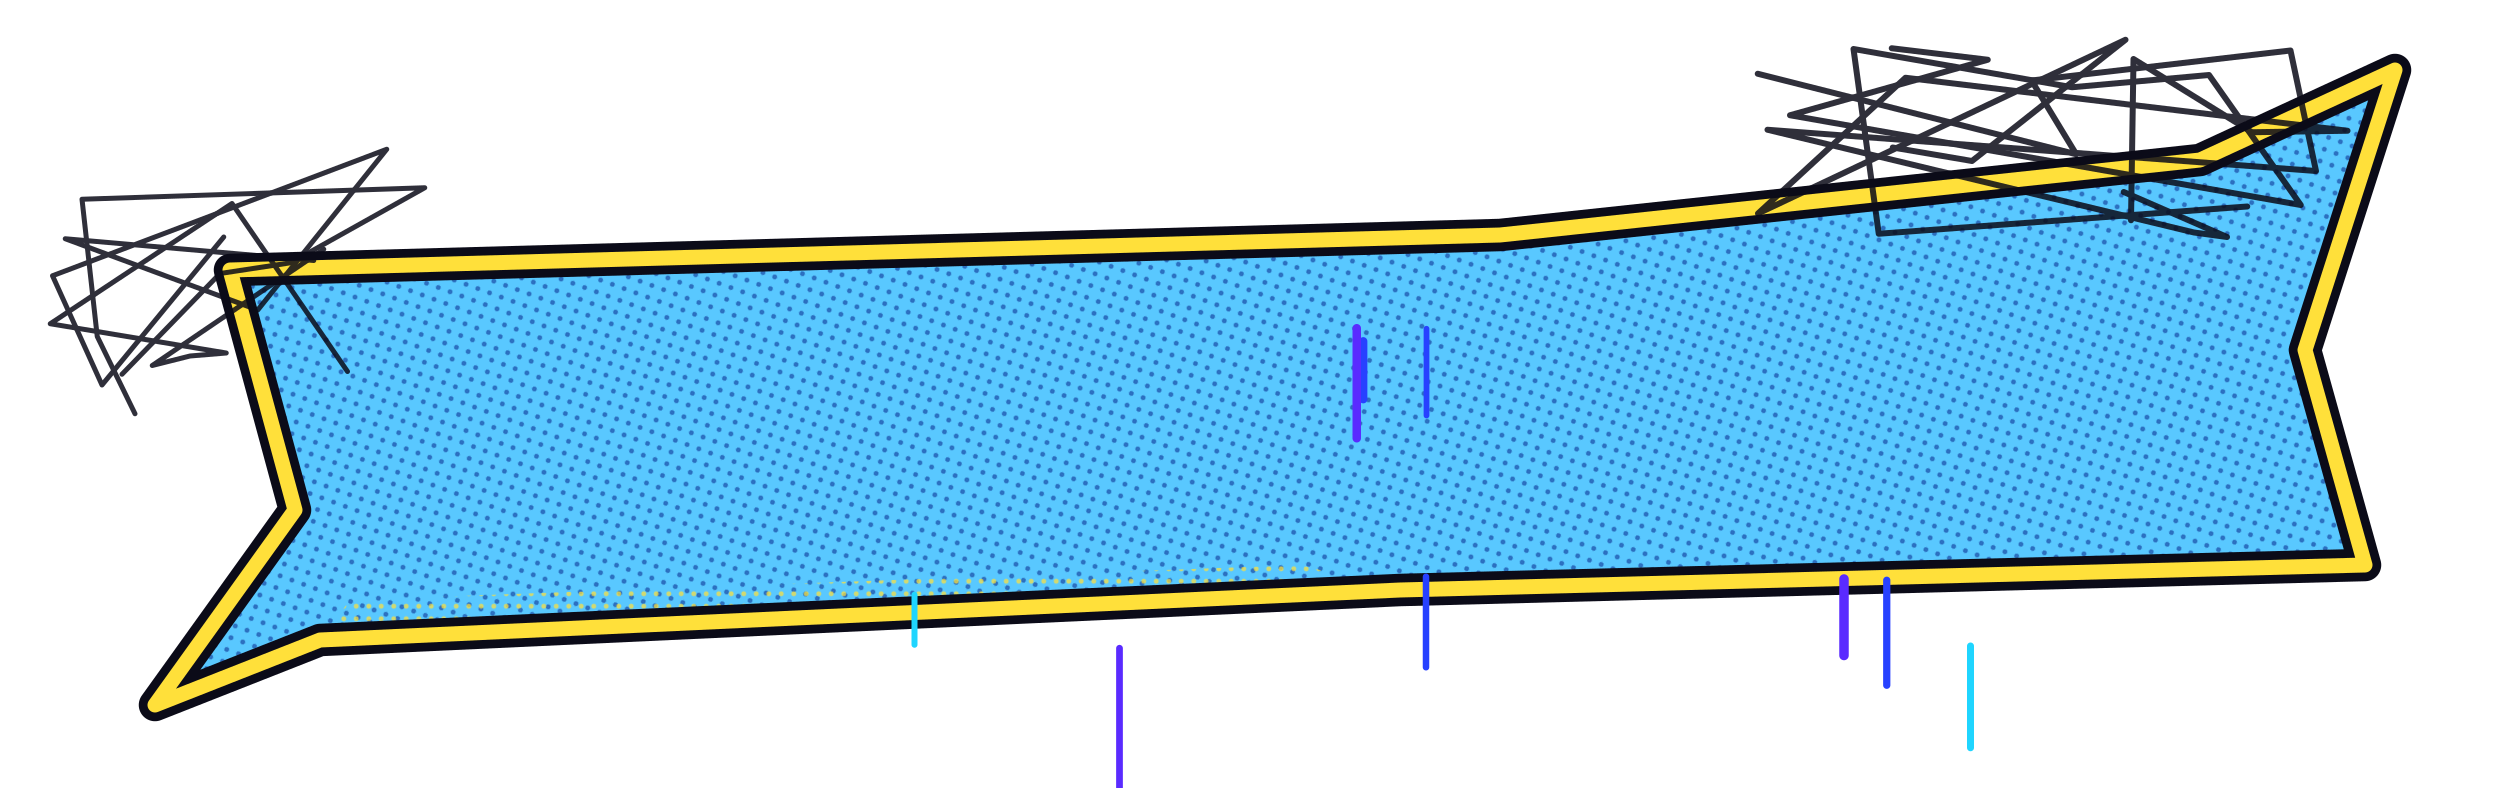
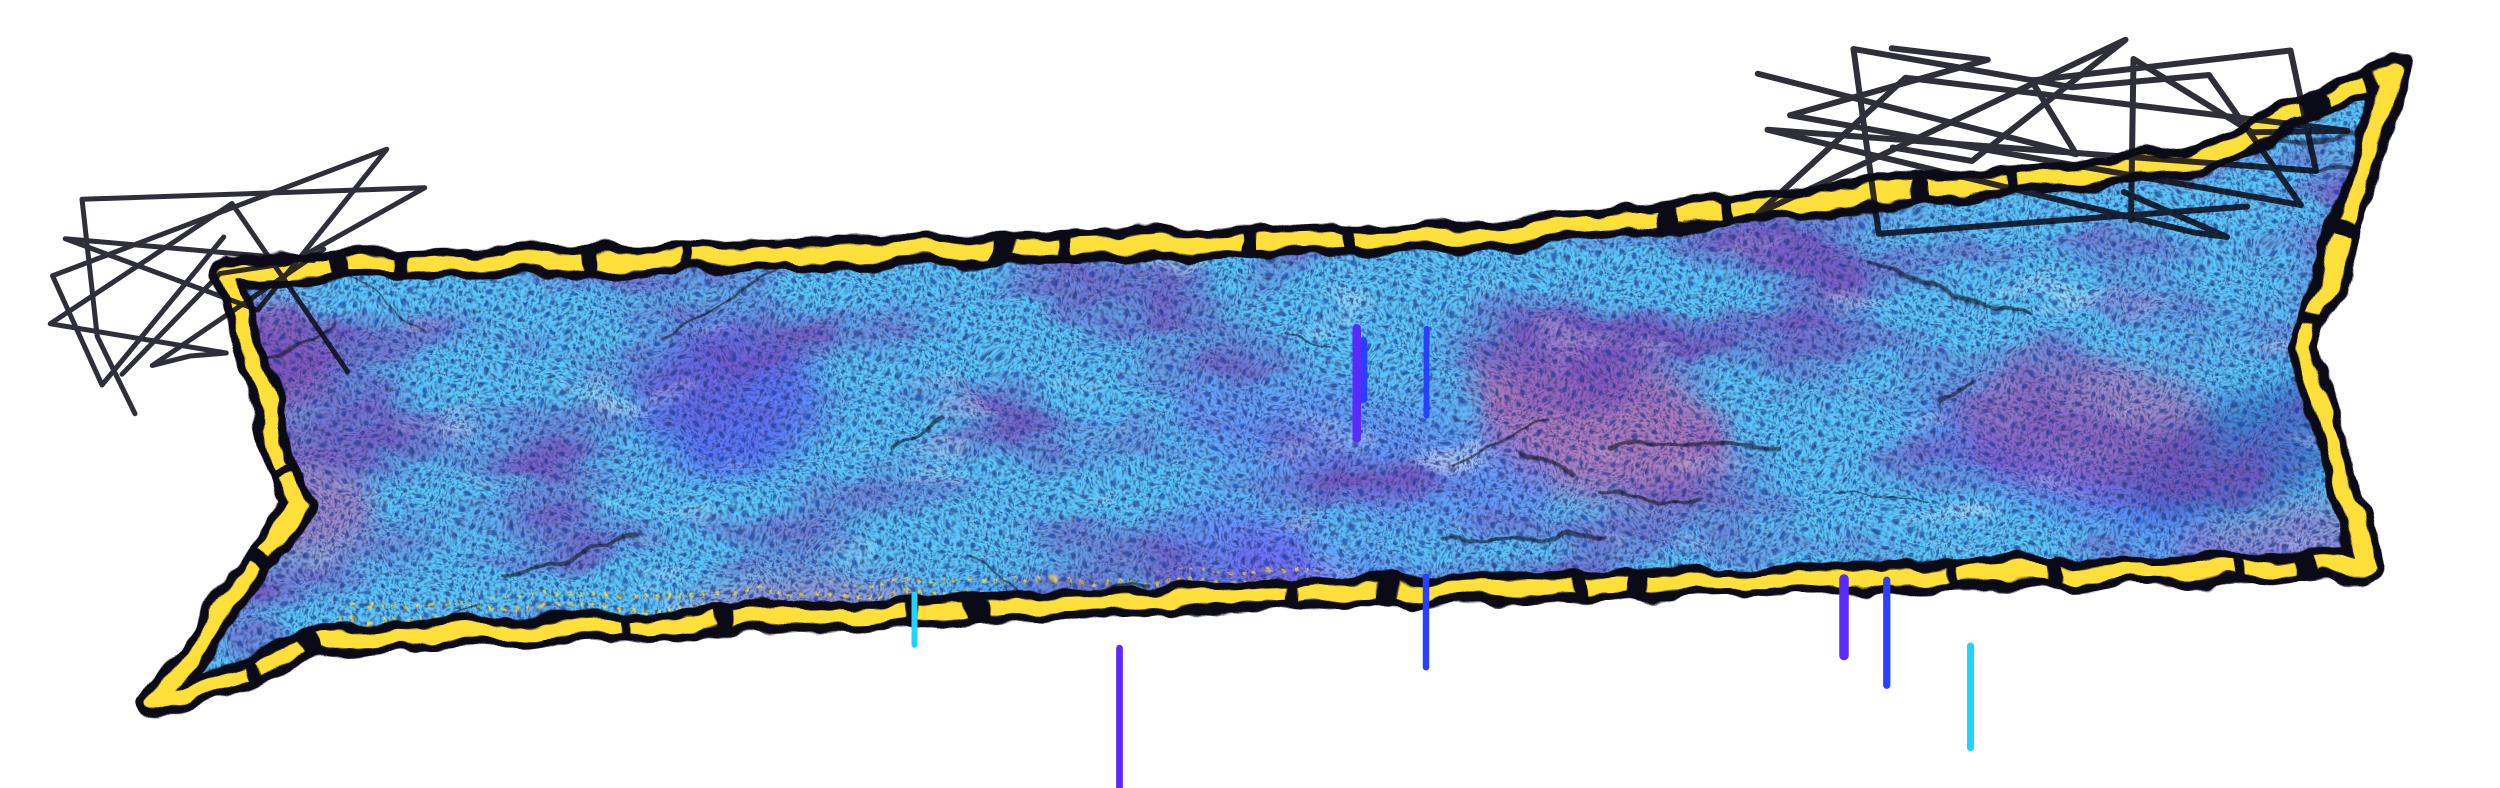
<svg xmlns="http://www.w3.org/2000/svg" viewBox="0 10 1000 315">
  <style>
.b1{animation:k1 .75s linear infinite}.b2{animation:k2 .75s linear infinite}.b3{animation:k3 .75s linear infinite}
.wob{transform-origin:500px 180px;animation:wob 1.5s steps(1) infinite}
@keyframes k1{0%,33.3%{opacity:1}33.4%,100%{opacity:0}}
@keyframes k2{0%,33.3%{opacity:0}33.4%,66.6%{opacity:1}66.7%,100%{opacity:0}}
@keyframes k3{0%,66.6%{opacity:0}66.7%,100%{opacity:1}}
@keyframes wob{0%{transform:none}25%{transform:translate(1px,-1px) rotate(.25deg)}50%{transform:translate(-1px,1px)}75%{transform:translate(1px,1px) rotate(-.25deg)}}
@media (prefers-reduced-motion:reduce){.b1,.b2,.b3,.wob{animation:none}.b2,.b3{opacity:0}}
</style>
  <defs>
    <pattern id="dots" width="5" height="5" patternUnits="userSpaceOnUse" patternTransform="rotate(20)">
      <circle cx="2.5" cy="2.5" r="1" fill="#0a2c8f" opacity=".55" />
    </pattern>
    <pattern id="dotsY" width="5" height="5" patternUnits="userSpaceOnUse">
      <circle cx="2.5" cy="2.5" r="1" fill="#ffe03a" opacity=".7" />
    </pattern>
+     <clipPath id="bclip">
+       <path d="M62,292 L118,214 L92,118 L600,104 L880,74 L958,38 L922,150 L946,236 L560,246 L128,266Z" />
+     </clipPath>
+     <filter id="rough" x="-5%" y="-10%" width="110%" height="120%">
+       <feTurbulence type="fractalNoise" baseFrequency=".045" numOctaves="3" seed="4" result="n" />
+       <feDisplacementMap in="SourceGraphic" in2="n" scale="9" xChannelSelector="R" yChannelSelector="G" />
+     </filter>
+     <filter id="grime" x="0" y="0" width="100%" height="100%">
+       <feTurbulence type="fractalNoise" baseFrequency=".9" numOctaves="2" seed="9" />
+       <feColorMatrix values="0 0 0 0 .04  0 0 0 0 .04  0 0 0 0 .14  0 0 0 -2.6 1.45" />
+     </filter>
+     <filter id="stain" x="0" y="0" width="100%" height="100%">
+       <feTurbulence type="fractalNoise" baseFrequency=".012 .03" numOctaves="4" seed="21" />
+       <feColorMatrix values="0 0 0 0 .2  0 0 0 0 .08  0 0 0 0 .55  0 0 0 -3.2 1.75" />
+     </filter>
+     <filter id="paint" x="0" y="0" width="100%" height="100%">
+       <feTurbulence type="fractalNoise" baseFrequency=".02 .05" numOctaves="4" seed="33" />
+       <feColorMatrix values="0 0 0 0 .95  0 0 0 0 .97  0 0 0 0 1  0 0 0 4 -2.55" />
+     </filter>
+     <filter id="soft">
+       <feGaussianBlur stdDeviation="6" />
+     </filter>
  </defs>
  <g class="wob">
-     <path d="M62,292 L118,214 L92,118 L600,104 L880,74 L958,38 L922,150 L946,236 L560,246 L128,266Z" fill="#59c8ff" />
-     <path d="M62,292 L118,214 L92,118 L600,104 L880,74 L958,38 L922,150 L946,236 L560,246 L128,266Z" fill="url(#dots)" />
-     <path d="M140,250 L520,236 L560,246 L128,266Z" fill="url(#dotsY)" />
-     <path d="M62,292 L118,214 L92,118 L600,104 L880,74 L958,38 L922,150 L946,236 L560,246 L128,266Z" fill="none" stroke="#0b0b18" stroke-width="13" stroke-linejoin="round" />
-     <path d="M62,292 L118,214 L92,118 L600,104 L880,74 L958,38 L922,150 L946,236 L560,246 L128,266Z" fill="none" stroke="#ffe03a" stroke-width="6" stroke-linejoin="round" />
+     <g filter="url(#rough)">
+       <path d="M62,292 L118,214 L92,118 L600,104 L880,74 L958,38 L922,150 L946,236 L560,246 L128,266Z" fill="#59c8ff" />
+       <g clip-path="url(#bclip)">
+         <ellipse cx="291.9" cy="170.5" rx="33.9" ry="30.5" fill="#5a2bff" opacity="0.5" transform="rotate(-12.2 291.9 170.5)" filter="url(#soft)" />
+         <ellipse cx="834.5" cy="180.6" rx="50.5" ry="27.4" fill="#ff2d8a" opacity="0.4" transform="rotate(4.3 834.5 180.6)" filter="url(#soft)" />
+         <ellipse cx="393.4" cy="279.3" rx="47.2" ry="34.6" fill="#2741ff" opacity="0.3" transform="rotate(-12.1 393.4 279.3)" filter="url(#soft)" />
+         <ellipse cx="495.7" cy="239.2" rx="34.8" ry="25.4" fill="#7b3cff" opacity="0.4" transform="rotate(14.7 495.7 239.2)" filter="url(#soft)" />
+         <ellipse cx="824.7" cy="202.7" rx="67" ry="10.7" fill="#5a2bff" opacity="0.4" transform="rotate(20.3 824.7 202.7)" filter="url(#soft)" />
+         <ellipse cx="938" cy="241.3" rx="70.4" ry="30.5" fill="#ff2d8a" opacity="0.3" transform="rotate(2.5 938 241.3)" filter="url(#soft)" />
+         <ellipse cx="902.8" cy="265" rx="62.6" ry="33.3" fill="#5a2bff" opacity="0.5" transform="rotate(-6.5 902.8 265)" filter="url(#soft)" />
+         <ellipse cx="501.8" cy="273.5" rx="67.8" ry="24.7" fill="#1a2fa8" opacity="0.4" transform="rotate(0.9 501.8 273.5)" filter="url(#soft)" />
+         <ellipse cx="462.7" cy="62.3" rx="48.9" ry="23.5" fill="#2741ff" opacity="0.5" transform="rotate(21.6 462.7 62.3)" filter="url(#soft)" />
+         <ellipse cx="640.3" cy="178.6" rx="53.8" ry="30.3" fill="#ff2d8a" opacity="0.5" transform="rotate(17 640.3 178.6)" filter="url(#soft)" />
+         <ellipse cx="103.8" cy="152.5" rx="29.8" ry="24.6" fill="#ff2d8a" opacity="0.4" transform="rotate(19.7 103.8 152.5)" filter="url(#soft)" />
+         <ellipse cx="322.1" cy="259.3" rx="50.8" ry="22.1" fill="#ff2d8a" opacity="0.3" transform="rotate(-1.8 322.1 259.3)" filter="url(#soft)" />
+         <ellipse cx="545.9" cy="191" rx="79" ry="23.8" fill="#7b3cff" opacity="0.3" transform="rotate(14 545.9 191)" filter="url(#soft)" />
+         <ellipse cx="558.5" cy="254.5" rx="73.7" ry="14.5" fill="#7b3cff" opacity="0.4" transform="rotate(22.9 558.5 254.5)" filter="url(#soft)" />
+         <ellipse cx="89.8" cy="205.3" rx="62.3" ry="28.1" fill="#ff2d8a" opacity="0.4" transform="rotate(12.7 89.8 205.3)" filter="url(#soft)" />
+         <ellipse cx="904.7" cy="187.3" rx="57.6" ry="20.9" fill="#1a2fa8" opacity="0.4" transform="rotate(-24.2 904.7 187.3)" filter="url(#soft)" />
+         <rect x="0" y="0" width="1000" height="380" filter="url(#stain)" opacity=".85" />
+         <rect x="0" y="0" width="1000" height="380" filter="url(#paint)" opacity=".45" />
+         <path d="M62,292 L118,214 L92,118 L600,104 L880,74 L958,38 L922,150 L946,236 L560,246 L128,266Z" fill="url(#dots)" />
+         <path d="M140,250 L520,236 L560,246 L128,266Z" fill="url(#dotsY)" />
+         <rect x="0" y="0" width="1000" height="380" filter="url(#grime)" opacity=".9" />
+         <g fill="none" stroke="#0b0b18" stroke-linecap="round" opacity=".55">
+           <path d="M746.9,114.2 l65.2,23.4" stroke-width="1.5" />
+           <path d="M426.5,247.1 l32.3,-4.5" stroke-width="1.3" />
+           <path d="M642,207.8 l37.4,2.4" stroke-width="1.5" />
+           <path d="M359,189.5 l18.3,-12.6" stroke-width="1.6" />
+           <path d="M265.3,144.9 l48.8,-29.6" stroke-width="1" />
+           <path d="M122.1,113 l48.9,28.4" stroke-width="0.6" />
+           <path d="M900.1,66.6 l44.4,-0.9" stroke-width="1.5" />
+           <path d="M201.6,239.7 l53.5,-15.1" stroke-width="1.7" />
+           <path d="M587.5,50.4 l38.1,7.9" stroke-width="1.5" />
+           <path d="M754.6,74.7 l50.2,4.2" stroke-width="1.7" />
+           <path d="M607.9,191.4 l22.5,7.7" stroke-width="1.6" />
+           <path d="M579.7,196.3 l39.9,-17.9" stroke-width="1.1" />
+           <path d="M256.9,266.5 l36.7,16.5" stroke-width="0.7" />
+           <path d="M926.1,77.1 l46.1,0.4" stroke-width="1.6" />
+           <path d="M644.2,188.8 l68.8,1.1" stroke-width="1.6" />
+           <path d="M386.4,232.8 l35.7,21.7" stroke-width="0.7" />
+           <path d="M137.7,272.5 l55.5,-20.7" stroke-width="0.8" />
+           <path d="M272.9,86.9 l18.6,7.5" stroke-width="1.2" />
+           <path d="M775.6,171.2 l13.1,-9" stroke-width="1.6" />
+           <path d="M338.2,69.1 l58.1,1.8" stroke-width="1" />
+           <path d="M195.2,92.7 l57.9,-1.8" stroke-width="0.7" />
+           <path d="M734.4,206.8 l36,2.5" stroke-width="0.6" />
+           <path d="M513.4,144.7 l18,4" stroke-width="0.8" />
+           <path d="M96.1,161.9 l38.1,-22.7" stroke-width="1.1" />
+           <path d="M364.5,93.7 l36.1,20.4" stroke-width="0.7" />
+           <path d="M576.9,225.5 l64,-0.9" stroke-width="1.6" />
+         </g>
+       </g>
+       <path d="M62,292 L118,214 L92,118 L600,104 L880,74 L958,38 L922,150 L946,236 L560,246 L128,266Z" fill="none" stroke="#0b0b18" stroke-width="13" stroke-linejoin="round" />
+       <path d="M62,292 L118,214 L92,118 L600,104 L880,74 L958,38 L922,150 L946,236 L560,246 L128,266Z" fill="none" stroke="#ffe03a" stroke-width="6" stroke-linejoin="round" stroke-dasharray="70 6 34 4 120 9 18 5" />
+     </g>
    <path d="M365.8,247.9 v20" stroke="#1fd5ff" stroke-width="2.4" stroke-linecap="round" />
    <path d="M570.4,240.7 v36.2" stroke="#2741ff" stroke-width="2.6" stroke-linecap="round" />
    <path d="M545.3,146.5 v23.2" stroke="#2741ff" stroke-width="3.3" stroke-linecap="round" />
    <path d="M570.6,141.5 v34.7" stroke="#2741ff" stroke-width="2.3" stroke-linecap="round" />
    <path d="M788.2,268.4 v40.7" stroke="#1fd5ff" stroke-width="2.8" stroke-linecap="round" />
    <path d="M754.7,242.1 v42" stroke="#2741ff" stroke-width="2.9" stroke-linecap="round" />
    <path d="M542.7,141.3 v44" stroke="#5a2bff" stroke-width="3.4" stroke-linecap="round" />
    <path d="M447.8,269.3 v56.8" stroke="#5a2bff" stroke-width="2.7" stroke-linecap="round" />
    <path d="M737.6,241.6 v30.6" stroke="#5a2bff" stroke-width="3.8" stroke-linecap="round" />
    <g fill="none" stroke="#0b0b18" stroke-linecap="round" stroke-linejoin="round" opacity=".85">
      <path class="b1" d="M757.1,69 L788.8,74.4 L850.2,25.9 L703.2,95.4 L762.2,41.1 L939,62.3 L900.8,62.9 L853.4,33.6 L852.4,98.1" stroke-width="2.4" />
      <path class="b2" d="M756.7,29.3 L795.1,33.9 L716,56.1 L920.3,92 L883.6,40 L828.8,44.9 L741.4,29.6 L751.5,103.5 L898.9,92.6" stroke-width="2.4" />
      <path class="b3" d="M849.5,86.8 L890.8,104.8 L877.6,103 L707,61.9 L926.4,78.4 L916.2,30.2 L812.6,42.2 L830.5,71.7 L703.1,39.5" stroke-width="2.4" />
      <path class="b1" d="M139,158.6 L92.8,91.4 L20.1,139.5 L90.5,151.2 L76,152.4 L60.9,156.2 L129.5,109.7" stroke-width="2" />
      <path class="b2" d="M54,175.5 L38.9,144.6 L32.8,89.7 L169.9,85.1 L116.3,115.1 L88,119.4 L48.8,159.7" stroke-width="2" />
      <path class="b3" d="M89.5,104.8 L40.8,164 L21,120.3 L154.7,69.7 L103.1,134 L26.1,105.5 L125.5,114.2" stroke-width="2" />
    </g>
  </g>
</svg>
